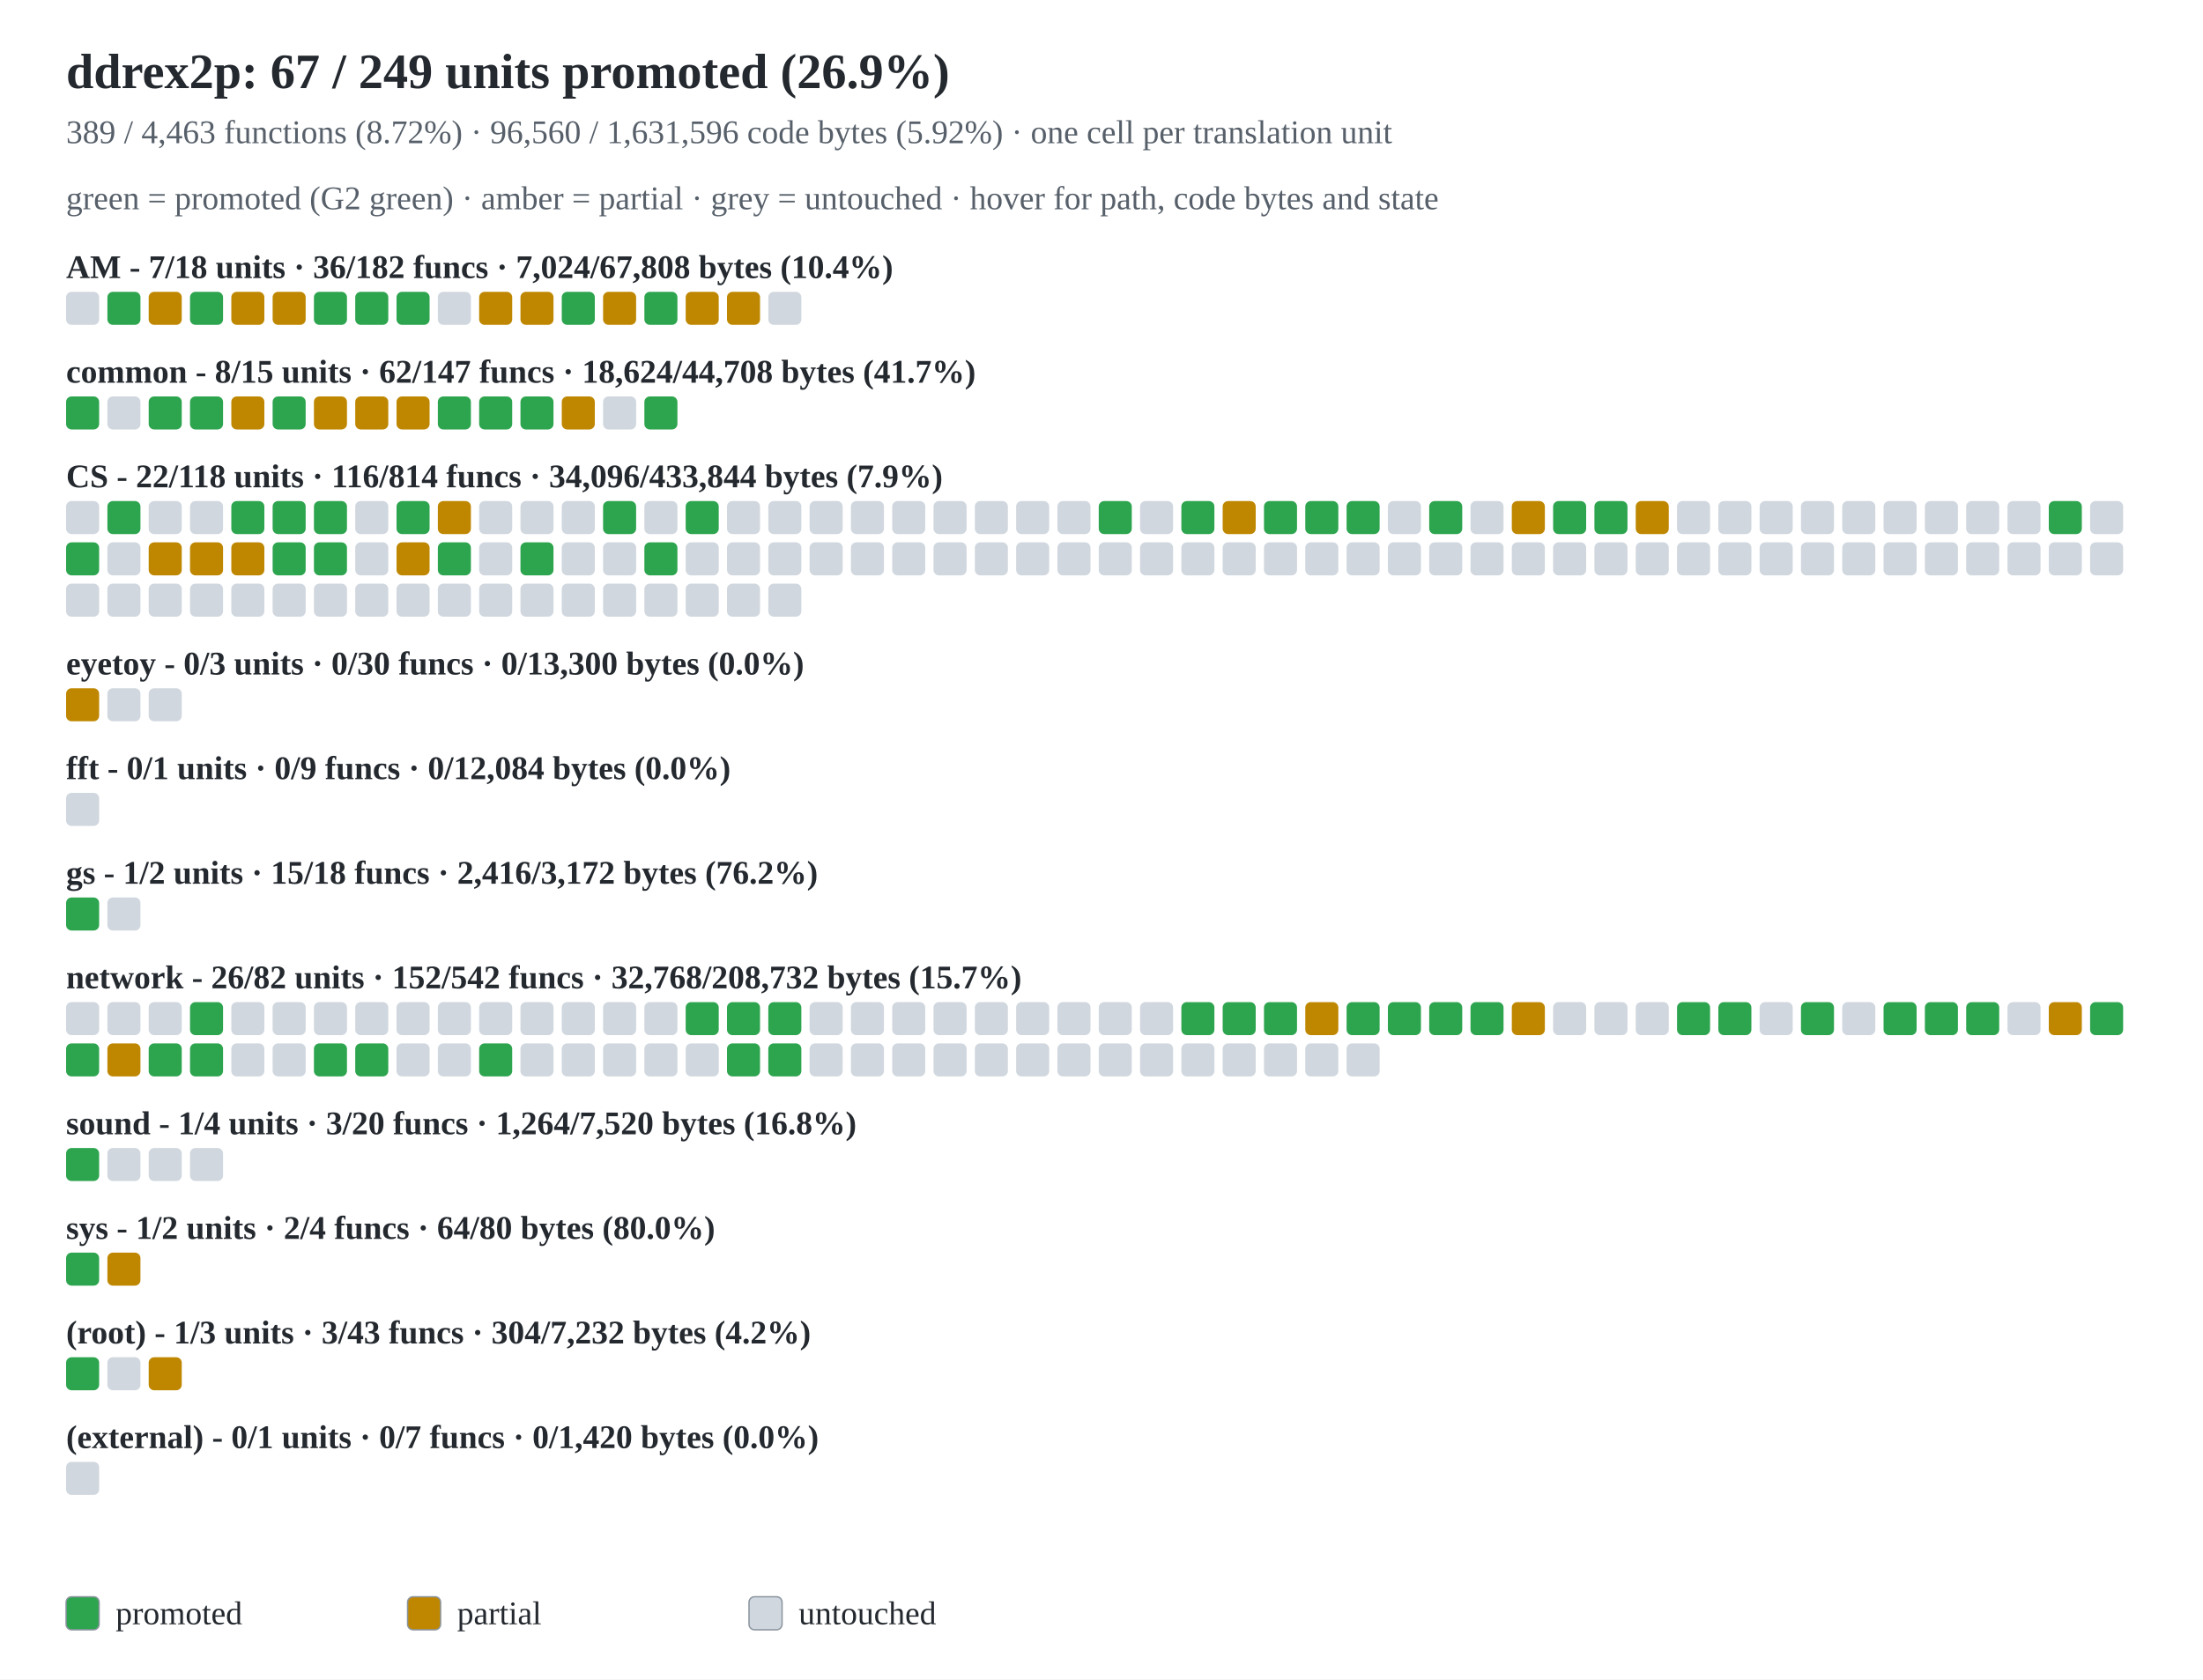
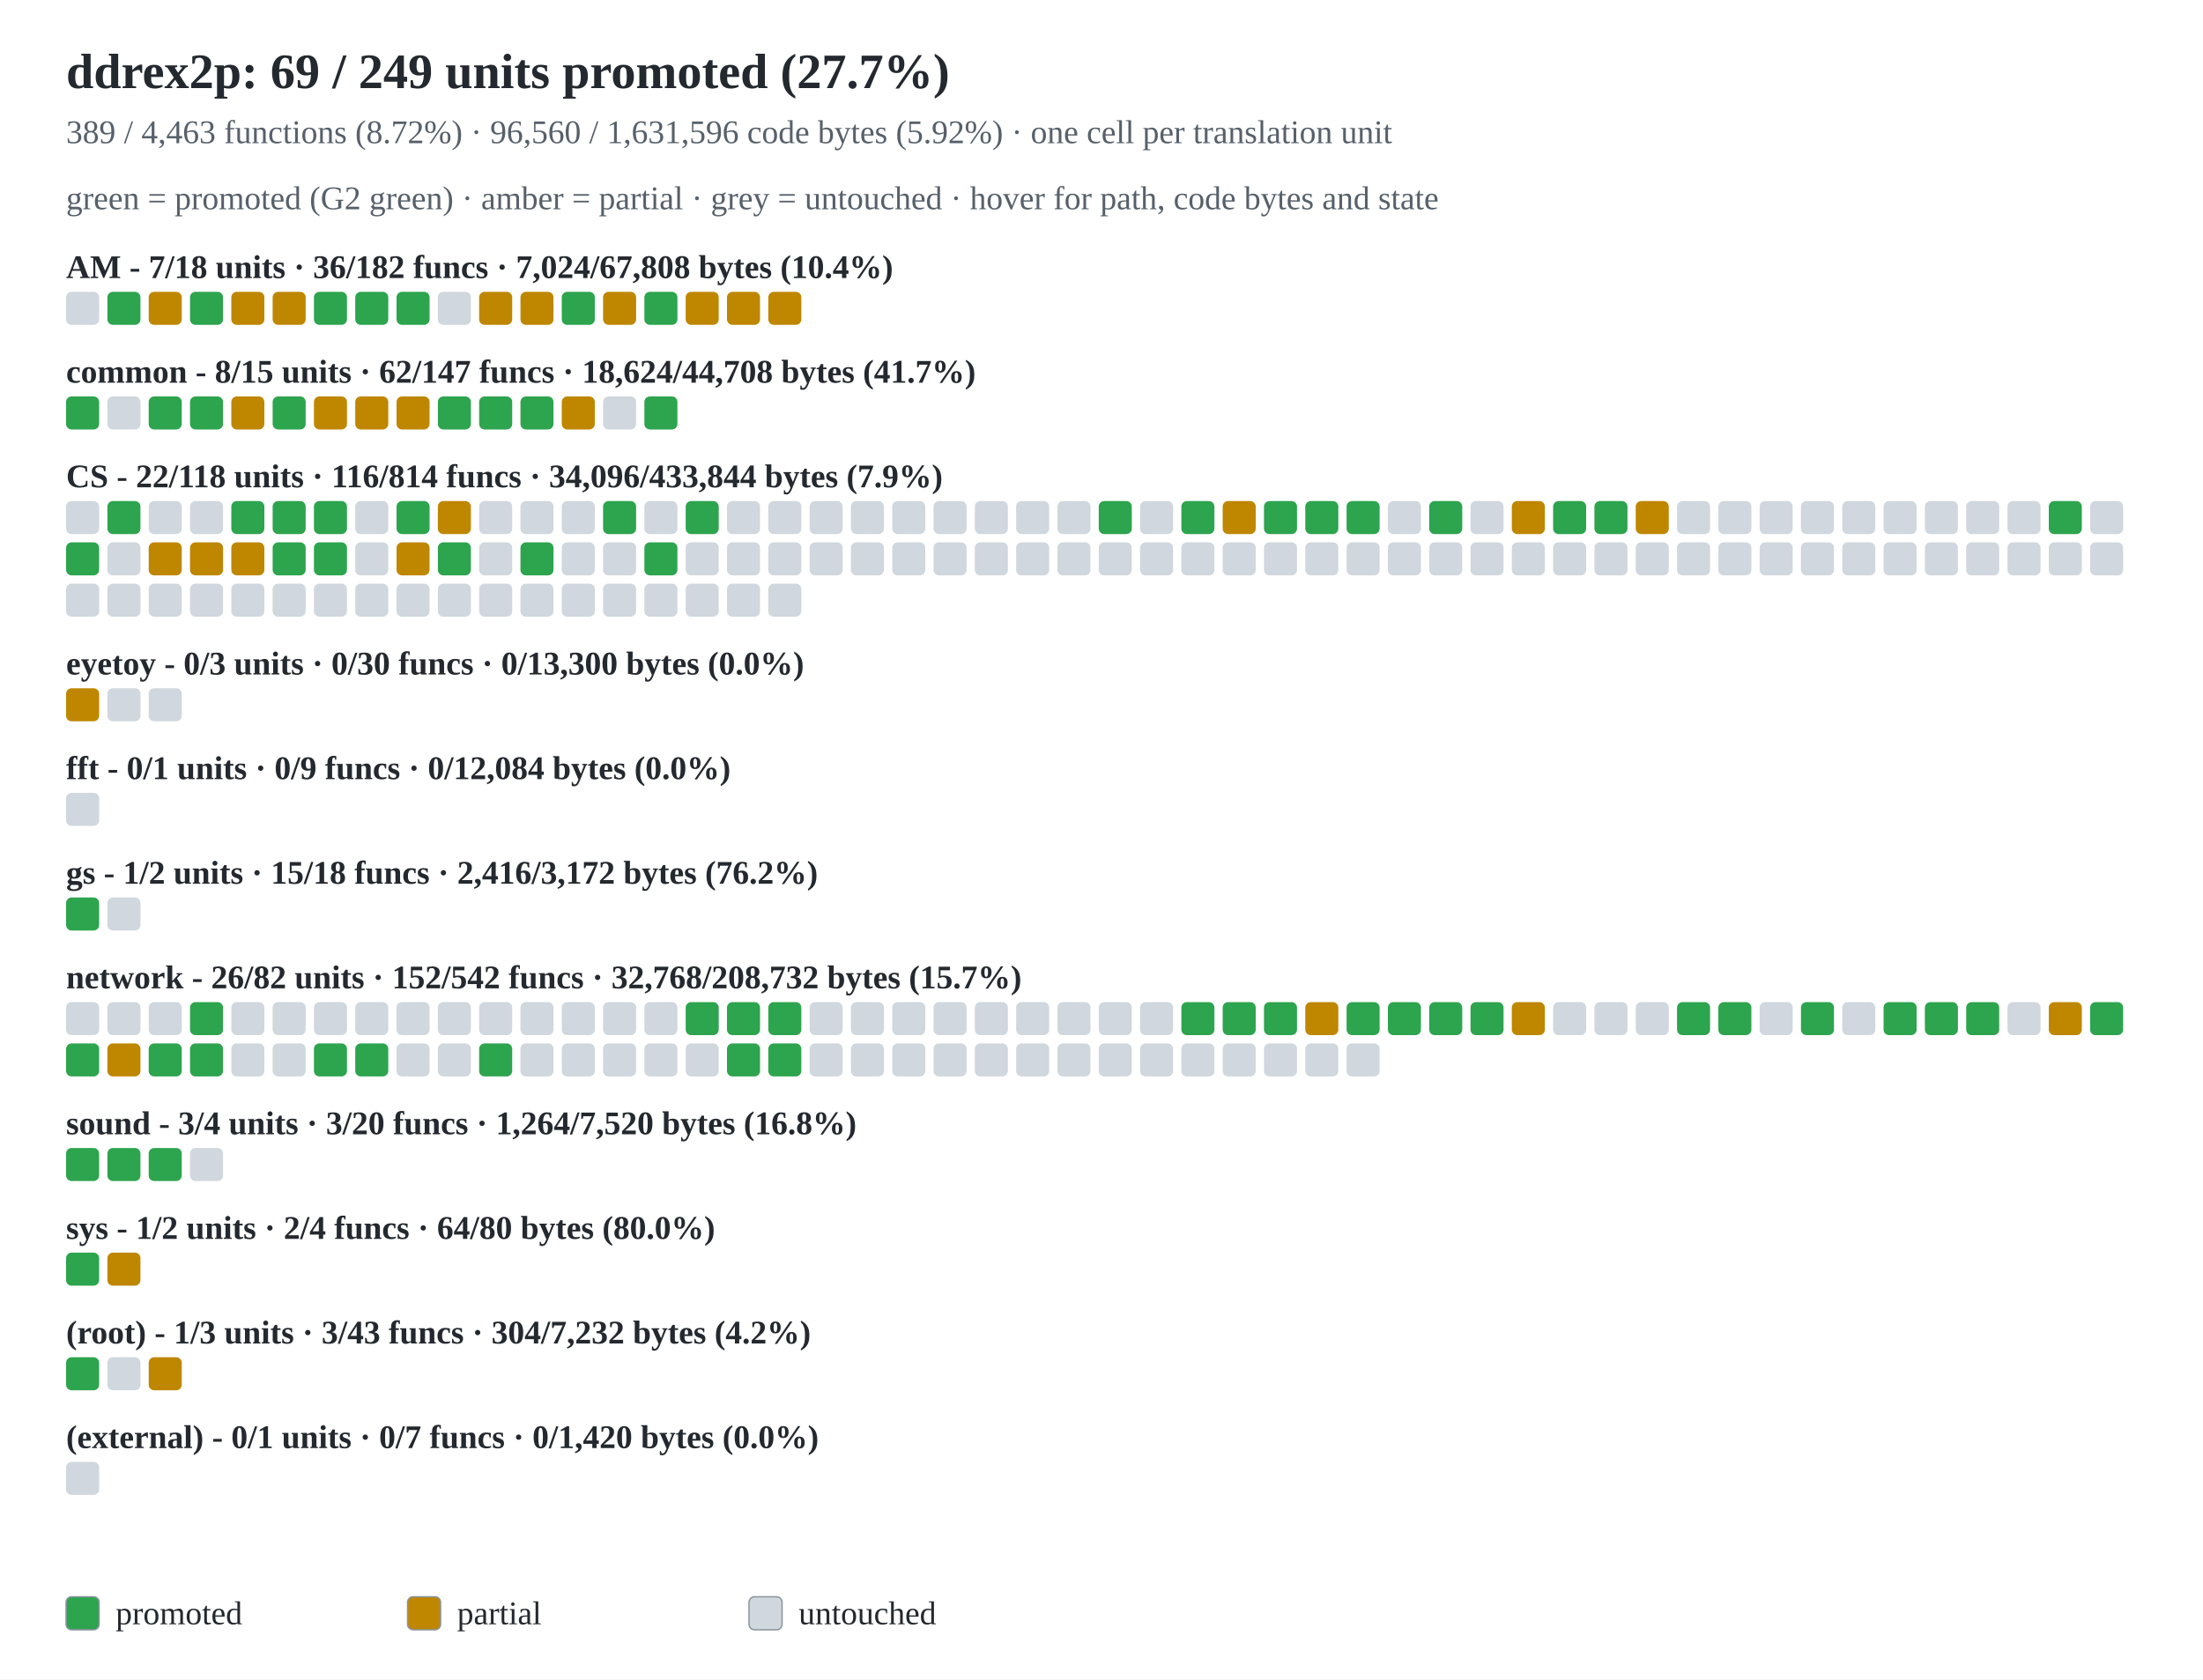
<svg xmlns="http://www.w3.org/2000/svg" width="800" height="610" viewBox="0 0 800 610" role="img" aria-label="ddrex2p translation unit heatmap">
  <rect width="800" height="610" fill="#ffffff" />
-   <text x="24" y="32" font-size="18" font-weight="600" fill="#24292f">ddrex2p: 67 / 249 units promoted (26.9%)</text>
+   <text x="24" y="32" font-size="18" font-weight="600" fill="#24292f">ddrex2p: 69 / 249 units promoted (27.7%)</text>
  <text x="24" y="52" font-size="12" fill="#57606a">389 / 4,463 functions (8.72%) · 96,560 / 1,631,596 code bytes (5.92%) · one cell per translation unit</text>
  <text x="24" y="76" font-size="12" fill="#57606a">green = promoted (G2 green) · amber = partial · grey = untouched · hover for path, code bytes and state</text>
  <g class="module" data-module="AM">
    <text x="24" y="101" font-size="12" font-weight="600" fill="#24292f">AM - 7/18 units · 36/182 funcs · 7,024/67,808 bytes (10.4%)</text>
    <rect class="cell" data-state="untouched" x="24" y="106" width="12" height="12" rx="2" fill="#d0d7de" />
    <rect class="cell" data-state="promoted" x="39" y="106" width="12" height="12" rx="2" fill="#2da44e" />
    <rect class="cell" data-state="partial" x="54" y="106" width="12" height="12" rx="2" fill="#bf8700" />
    <rect class="cell" data-state="promoted" x="69" y="106" width="12" height="12" rx="2" fill="#2da44e" />
    <rect class="cell" data-state="partial" x="84" y="106" width="12" height="12" rx="2" fill="#bf8700" />
    <rect class="cell" data-state="partial" x="99" y="106" width="12" height="12" rx="2" fill="#bf8700" />
    <rect class="cell" data-state="promoted" x="114" y="106" width="12" height="12" rx="2" fill="#2da44e" />
    <rect class="cell" data-state="promoted" x="129" y="106" width="12" height="12" rx="2" fill="#2da44e" />
    <rect class="cell" data-state="promoted" x="144" y="106" width="12" height="12" rx="2" fill="#2da44e" />
    <rect class="cell" data-state="untouched" x="159" y="106" width="12" height="12" rx="2" fill="#d0d7de" />
    <rect class="cell" data-state="partial" x="174" y="106" width="12" height="12" rx="2" fill="#bf8700" />
    <rect class="cell" data-state="partial" x="189" y="106" width="12" height="12" rx="2" fill="#bf8700" />
    <rect class="cell" data-state="promoted" x="204" y="106" width="12" height="12" rx="2" fill="#2da44e" />
    <rect class="cell" data-state="partial" x="219" y="106" width="12" height="12" rx="2" fill="#bf8700" />
    <rect class="cell" data-state="promoted" x="234" y="106" width="12" height="12" rx="2" fill="#2da44e" />
    <rect class="cell" data-state="partial" x="249" y="106" width="12" height="12" rx="2" fill="#bf8700" />
    <rect class="cell" data-state="partial" x="264" y="106" width="12" height="12" rx="2" fill="#bf8700" />
-     <rect class="cell" data-state="untouched" x="279" y="106" width="12" height="12" rx="2" fill="#d0d7de" />
+     <rect class="cell" data-state="partial" x="279" y="106" width="12" height="12" rx="2" fill="#bf8700" />
  </g>
  <g class="module" data-module="common">
    <text x="24" y="139" font-size="12" font-weight="600" fill="#24292f">common - 8/15 units · 62/147 funcs · 18,624/44,708 bytes (41.7%)</text>
    <rect class="cell" data-state="promoted" x="24" y="144" width="12" height="12" rx="2" fill="#2da44e" />
    <rect class="cell" data-state="untouched" x="39" y="144" width="12" height="12" rx="2" fill="#d0d7de" />
    <rect class="cell" data-state="promoted" x="54" y="144" width="12" height="12" rx="2" fill="#2da44e" />
    <rect class="cell" data-state="promoted" x="69" y="144" width="12" height="12" rx="2" fill="#2da44e" />
    <rect class="cell" data-state="partial" x="84" y="144" width="12" height="12" rx="2" fill="#bf8700" />
    <rect class="cell" data-state="promoted" x="99" y="144" width="12" height="12" rx="2" fill="#2da44e" />
    <rect class="cell" data-state="partial" x="114" y="144" width="12" height="12" rx="2" fill="#bf8700" />
    <rect class="cell" data-state="partial" x="129" y="144" width="12" height="12" rx="2" fill="#bf8700" />
    <rect class="cell" data-state="partial" x="144" y="144" width="12" height="12" rx="2" fill="#bf8700" />
    <rect class="cell" data-state="promoted" x="159" y="144" width="12" height="12" rx="2" fill="#2da44e" />
    <rect class="cell" data-state="promoted" x="174" y="144" width="12" height="12" rx="2" fill="#2da44e" />
    <rect class="cell" data-state="promoted" x="189" y="144" width="12" height="12" rx="2" fill="#2da44e" />
    <rect class="cell" data-state="partial" x="204" y="144" width="12" height="12" rx="2" fill="#bf8700" />
    <rect class="cell" data-state="untouched" x="219" y="144" width="12" height="12" rx="2" fill="#d0d7de" />
    <rect class="cell" data-state="promoted" x="234" y="144" width="12" height="12" rx="2" fill="#2da44e" />
  </g>
  <g class="module" data-module="CS">
    <text x="24" y="177" font-size="12" font-weight="600" fill="#24292f">CS - 22/118 units · 116/814 funcs · 34,096/433,844 bytes (7.9%)</text>
    <rect class="cell" data-state="untouched" x="24" y="182" width="12" height="12" rx="2" fill="#d0d7de" />
    <rect class="cell" data-state="promoted" x="39" y="182" width="12" height="12" rx="2" fill="#2da44e" />
    <rect class="cell" data-state="untouched" x="54" y="182" width="12" height="12" rx="2" fill="#d0d7de" />
    <rect class="cell" data-state="untouched" x="69" y="182" width="12" height="12" rx="2" fill="#d0d7de" />
    <rect class="cell" data-state="promoted" x="84" y="182" width="12" height="12" rx="2" fill="#2da44e" />
    <rect class="cell" data-state="promoted" x="99" y="182" width="12" height="12" rx="2" fill="#2da44e" />
    <rect class="cell" data-state="promoted" x="114" y="182" width="12" height="12" rx="2" fill="#2da44e" />
    <rect class="cell" data-state="untouched" x="129" y="182" width="12" height="12" rx="2" fill="#d0d7de" />
    <rect class="cell" data-state="promoted" x="144" y="182" width="12" height="12" rx="2" fill="#2da44e" />
    <rect class="cell" data-state="partial" x="159" y="182" width="12" height="12" rx="2" fill="#bf8700" />
    <rect class="cell" data-state="untouched" x="174" y="182" width="12" height="12" rx="2" fill="#d0d7de" />
    <rect class="cell" data-state="untouched" x="189" y="182" width="12" height="12" rx="2" fill="#d0d7de" />
    <rect class="cell" data-state="untouched" x="204" y="182" width="12" height="12" rx="2" fill="#d0d7de" />
    <rect class="cell" data-state="promoted" x="219" y="182" width="12" height="12" rx="2" fill="#2da44e" />
    <rect class="cell" data-state="untouched" x="234" y="182" width="12" height="12" rx="2" fill="#d0d7de" />
    <rect class="cell" data-state="promoted" x="249" y="182" width="12" height="12" rx="2" fill="#2da44e" />
    <rect class="cell" data-state="untouched" x="264" y="182" width="12" height="12" rx="2" fill="#d0d7de" />
    <rect class="cell" data-state="untouched" x="279" y="182" width="12" height="12" rx="2" fill="#d0d7de" />
    <rect class="cell" data-state="untouched" x="294" y="182" width="12" height="12" rx="2" fill="#d0d7de" />
    <rect class="cell" data-state="untouched" x="309" y="182" width="12" height="12" rx="2" fill="#d0d7de" />
    <rect class="cell" data-state="untouched" x="324" y="182" width="12" height="12" rx="2" fill="#d0d7de" />
    <rect class="cell" data-state="untouched" x="339" y="182" width="12" height="12" rx="2" fill="#d0d7de" />
    <rect class="cell" data-state="untouched" x="354" y="182" width="12" height="12" rx="2" fill="#d0d7de" />
    <rect class="cell" data-state="untouched" x="369" y="182" width="12" height="12" rx="2" fill="#d0d7de" />
    <rect class="cell" data-state="untouched" x="384" y="182" width="12" height="12" rx="2" fill="#d0d7de" />
    <rect class="cell" data-state="promoted" x="399" y="182" width="12" height="12" rx="2" fill="#2da44e" />
    <rect class="cell" data-state="untouched" x="414" y="182" width="12" height="12" rx="2" fill="#d0d7de" />
    <rect class="cell" data-state="promoted" x="429" y="182" width="12" height="12" rx="2" fill="#2da44e" />
    <rect class="cell" data-state="partial" x="444" y="182" width="12" height="12" rx="2" fill="#bf8700" />
    <rect class="cell" data-state="promoted" x="459" y="182" width="12" height="12" rx="2" fill="#2da44e" />
    <rect class="cell" data-state="promoted" x="474" y="182" width="12" height="12" rx="2" fill="#2da44e" />
    <rect class="cell" data-state="promoted" x="489" y="182" width="12" height="12" rx="2" fill="#2da44e" />
    <rect class="cell" data-state="untouched" x="504" y="182" width="12" height="12" rx="2" fill="#d0d7de" />
    <rect class="cell" data-state="promoted" x="519" y="182" width="12" height="12" rx="2" fill="#2da44e" />
    <rect class="cell" data-state="untouched" x="534" y="182" width="12" height="12" rx="2" fill="#d0d7de" />
    <rect class="cell" data-state="partial" x="549" y="182" width="12" height="12" rx="2" fill="#bf8700" />
    <rect class="cell" data-state="promoted" x="564" y="182" width="12" height="12" rx="2" fill="#2da44e" />
    <rect class="cell" data-state="promoted" x="579" y="182" width="12" height="12" rx="2" fill="#2da44e" />
    <rect class="cell" data-state="partial" x="594" y="182" width="12" height="12" rx="2" fill="#bf8700" />
    <rect class="cell" data-state="untouched" x="609" y="182" width="12" height="12" rx="2" fill="#d0d7de" />
    <rect class="cell" data-state="untouched" x="624" y="182" width="12" height="12" rx="2" fill="#d0d7de" />
    <rect class="cell" data-state="untouched" x="639" y="182" width="12" height="12" rx="2" fill="#d0d7de" />
    <rect class="cell" data-state="untouched" x="654" y="182" width="12" height="12" rx="2" fill="#d0d7de" />
    <rect class="cell" data-state="untouched" x="669" y="182" width="12" height="12" rx="2" fill="#d0d7de" />
    <rect class="cell" data-state="untouched" x="684" y="182" width="12" height="12" rx="2" fill="#d0d7de" />
    <rect class="cell" data-state="untouched" x="699" y="182" width="12" height="12" rx="2" fill="#d0d7de" />
    <rect class="cell" data-state="untouched" x="714" y="182" width="12" height="12" rx="2" fill="#d0d7de" />
    <rect class="cell" data-state="untouched" x="729" y="182" width="12" height="12" rx="2" fill="#d0d7de" />
    <rect class="cell" data-state="promoted" x="744" y="182" width="12" height="12" rx="2" fill="#2da44e" />
    <rect class="cell" data-state="untouched" x="759" y="182" width="12" height="12" rx="2" fill="#d0d7de" />
    <rect class="cell" data-state="promoted" x="24" y="197" width="12" height="12" rx="2" fill="#2da44e" />
    <rect class="cell" data-state="untouched" x="39" y="197" width="12" height="12" rx="2" fill="#d0d7de" />
    <rect class="cell" data-state="partial" x="54" y="197" width="12" height="12" rx="2" fill="#bf8700" />
    <rect class="cell" data-state="partial" x="69" y="197" width="12" height="12" rx="2" fill="#bf8700" />
    <rect class="cell" data-state="partial" x="84" y="197" width="12" height="12" rx="2" fill="#bf8700" />
    <rect class="cell" data-state="promoted" x="99" y="197" width="12" height="12" rx="2" fill="#2da44e" />
    <rect class="cell" data-state="promoted" x="114" y="197" width="12" height="12" rx="2" fill="#2da44e" />
    <rect class="cell" data-state="untouched" x="129" y="197" width="12" height="12" rx="2" fill="#d0d7de" />
    <rect class="cell" data-state="partial" x="144" y="197" width="12" height="12" rx="2" fill="#bf8700" />
    <rect class="cell" data-state="promoted" x="159" y="197" width="12" height="12" rx="2" fill="#2da44e" />
    <rect class="cell" data-state="untouched" x="174" y="197" width="12" height="12" rx="2" fill="#d0d7de" />
    <rect class="cell" data-state="promoted" x="189" y="197" width="12" height="12" rx="2" fill="#2da44e" />
    <rect class="cell" data-state="untouched" x="204" y="197" width="12" height="12" rx="2" fill="#d0d7de" />
    <rect class="cell" data-state="untouched" x="219" y="197" width="12" height="12" rx="2" fill="#d0d7de" />
    <rect class="cell" data-state="promoted" x="234" y="197" width="12" height="12" rx="2" fill="#2da44e" />
    <rect class="cell" data-state="untouched" x="249" y="197" width="12" height="12" rx="2" fill="#d0d7de" />
    <rect class="cell" data-state="untouched" x="264" y="197" width="12" height="12" rx="2" fill="#d0d7de" />
    <rect class="cell" data-state="untouched" x="279" y="197" width="12" height="12" rx="2" fill="#d0d7de" />
    <rect class="cell" data-state="untouched" x="294" y="197" width="12" height="12" rx="2" fill="#d0d7de" />
    <rect class="cell" data-state="untouched" x="309" y="197" width="12" height="12" rx="2" fill="#d0d7de" />
    <rect class="cell" data-state="untouched" x="324" y="197" width="12" height="12" rx="2" fill="#d0d7de" />
    <rect class="cell" data-state="untouched" x="339" y="197" width="12" height="12" rx="2" fill="#d0d7de" />
    <rect class="cell" data-state="untouched" x="354" y="197" width="12" height="12" rx="2" fill="#d0d7de" />
    <rect class="cell" data-state="untouched" x="369" y="197" width="12" height="12" rx="2" fill="#d0d7de" />
    <rect class="cell" data-state="untouched" x="384" y="197" width="12" height="12" rx="2" fill="#d0d7de" />
    <rect class="cell" data-state="untouched" x="399" y="197" width="12" height="12" rx="2" fill="#d0d7de" />
    <rect class="cell" data-state="untouched" x="414" y="197" width="12" height="12" rx="2" fill="#d0d7de" />
    <rect class="cell" data-state="untouched" x="429" y="197" width="12" height="12" rx="2" fill="#d0d7de" />
    <rect class="cell" data-state="untouched" x="444" y="197" width="12" height="12" rx="2" fill="#d0d7de" />
    <rect class="cell" data-state="untouched" x="459" y="197" width="12" height="12" rx="2" fill="#d0d7de" />
    <rect class="cell" data-state="untouched" x="474" y="197" width="12" height="12" rx="2" fill="#d0d7de" />
    <rect class="cell" data-state="untouched" x="489" y="197" width="12" height="12" rx="2" fill="#d0d7de" />
    <rect class="cell" data-state="untouched" x="504" y="197" width="12" height="12" rx="2" fill="#d0d7de" />
    <rect class="cell" data-state="untouched" x="519" y="197" width="12" height="12" rx="2" fill="#d0d7de" />
    <rect class="cell" data-state="untouched" x="534" y="197" width="12" height="12" rx="2" fill="#d0d7de" />
    <rect class="cell" data-state="untouched" x="549" y="197" width="12" height="12" rx="2" fill="#d0d7de" />
    <rect class="cell" data-state="untouched" x="564" y="197" width="12" height="12" rx="2" fill="#d0d7de" />
    <rect class="cell" data-state="untouched" x="579" y="197" width="12" height="12" rx="2" fill="#d0d7de" />
    <rect class="cell" data-state="untouched" x="594" y="197" width="12" height="12" rx="2" fill="#d0d7de" />
    <rect class="cell" data-state="untouched" x="609" y="197" width="12" height="12" rx="2" fill="#d0d7de" />
    <rect class="cell" data-state="untouched" x="624" y="197" width="12" height="12" rx="2" fill="#d0d7de" />
    <rect class="cell" data-state="untouched" x="639" y="197" width="12" height="12" rx="2" fill="#d0d7de" />
    <rect class="cell" data-state="untouched" x="654" y="197" width="12" height="12" rx="2" fill="#d0d7de" />
    <rect class="cell" data-state="untouched" x="669" y="197" width="12" height="12" rx="2" fill="#d0d7de" />
    <rect class="cell" data-state="untouched" x="684" y="197" width="12" height="12" rx="2" fill="#d0d7de" />
    <rect class="cell" data-state="untouched" x="699" y="197" width="12" height="12" rx="2" fill="#d0d7de" />
    <rect class="cell" data-state="untouched" x="714" y="197" width="12" height="12" rx="2" fill="#d0d7de" />
    <rect class="cell" data-state="untouched" x="729" y="197" width="12" height="12" rx="2" fill="#d0d7de" />
    <rect class="cell" data-state="untouched" x="744" y="197" width="12" height="12" rx="2" fill="#d0d7de" />
    <rect class="cell" data-state="untouched" x="759" y="197" width="12" height="12" rx="2" fill="#d0d7de" />
    <rect class="cell" data-state="untouched" x="24" y="212" width="12" height="12" rx="2" fill="#d0d7de" />
    <rect class="cell" data-state="untouched" x="39" y="212" width="12" height="12" rx="2" fill="#d0d7de" />
    <rect class="cell" data-state="untouched" x="54" y="212" width="12" height="12" rx="2" fill="#d0d7de" />
    <rect class="cell" data-state="untouched" x="69" y="212" width="12" height="12" rx="2" fill="#d0d7de" />
    <rect class="cell" data-state="untouched" x="84" y="212" width="12" height="12" rx="2" fill="#d0d7de" />
    <rect class="cell" data-state="untouched" x="99" y="212" width="12" height="12" rx="2" fill="#d0d7de" />
    <rect class="cell" data-state="untouched" x="114" y="212" width="12" height="12" rx="2" fill="#d0d7de" />
    <rect class="cell" data-state="untouched" x="129" y="212" width="12" height="12" rx="2" fill="#d0d7de" />
    <rect class="cell" data-state="untouched" x="144" y="212" width="12" height="12" rx="2" fill="#d0d7de" />
    <rect class="cell" data-state="untouched" x="159" y="212" width="12" height="12" rx="2" fill="#d0d7de" />
    <rect class="cell" data-state="untouched" x="174" y="212" width="12" height="12" rx="2" fill="#d0d7de" />
    <rect class="cell" data-state="untouched" x="189" y="212" width="12" height="12" rx="2" fill="#d0d7de" />
    <rect class="cell" data-state="untouched" x="204" y="212" width="12" height="12" rx="2" fill="#d0d7de" />
    <rect class="cell" data-state="untouched" x="219" y="212" width="12" height="12" rx="2" fill="#d0d7de" />
    <rect class="cell" data-state="untouched" x="234" y="212" width="12" height="12" rx="2" fill="#d0d7de" />
    <rect class="cell" data-state="untouched" x="249" y="212" width="12" height="12" rx="2" fill="#d0d7de" />
    <rect class="cell" data-state="untouched" x="264" y="212" width="12" height="12" rx="2" fill="#d0d7de" />
    <rect class="cell" data-state="untouched" x="279" y="212" width="12" height="12" rx="2" fill="#d0d7de" />
  </g>
  <g class="module" data-module="eyetoy">
    <text x="24" y="245" font-size="12" font-weight="600" fill="#24292f">eyetoy - 0/3 units · 0/30 funcs · 0/13,300 bytes (0.0%)</text>
    <rect class="cell" data-state="partial" x="24" y="250" width="12" height="12" rx="2" fill="#bf8700" />
    <rect class="cell" data-state="untouched" x="39" y="250" width="12" height="12" rx="2" fill="#d0d7de" />
    <rect class="cell" data-state="untouched" x="54" y="250" width="12" height="12" rx="2" fill="#d0d7de" />
  </g>
  <g class="module" data-module="fft">
    <text x="24" y="283" font-size="12" font-weight="600" fill="#24292f">fft - 0/1 units · 0/9 funcs · 0/12,084 bytes (0.0%)</text>
    <rect class="cell" data-state="untouched" x="24" y="288" width="12" height="12" rx="2" fill="#d0d7de" />
  </g>
  <g class="module" data-module="gs">
    <text x="24" y="321" font-size="12" font-weight="600" fill="#24292f">gs - 1/2 units · 15/18 funcs · 2,416/3,172 bytes (76.2%)</text>
    <rect class="cell" data-state="promoted" x="24" y="326" width="12" height="12" rx="2" fill="#2da44e" />
    <rect class="cell" data-state="untouched" x="39" y="326" width="12" height="12" rx="2" fill="#d0d7de" />
  </g>
  <g class="module" data-module="network">
    <text x="24" y="359" font-size="12" font-weight="600" fill="#24292f">network - 26/82 units · 152/542 funcs · 32,768/208,732 bytes (15.7%)</text>
    <rect class="cell" data-state="untouched" x="24" y="364" width="12" height="12" rx="2" fill="#d0d7de" />
    <rect class="cell" data-state="untouched" x="39" y="364" width="12" height="12" rx="2" fill="#d0d7de" />
    <rect class="cell" data-state="untouched" x="54" y="364" width="12" height="12" rx="2" fill="#d0d7de" />
    <rect class="cell" data-state="promoted" x="69" y="364" width="12" height="12" rx="2" fill="#2da44e" />
    <rect class="cell" data-state="untouched" x="84" y="364" width="12" height="12" rx="2" fill="#d0d7de" />
    <rect class="cell" data-state="untouched" x="99" y="364" width="12" height="12" rx="2" fill="#d0d7de" />
    <rect class="cell" data-state="untouched" x="114" y="364" width="12" height="12" rx="2" fill="#d0d7de" />
    <rect class="cell" data-state="untouched" x="129" y="364" width="12" height="12" rx="2" fill="#d0d7de" />
    <rect class="cell" data-state="untouched" x="144" y="364" width="12" height="12" rx="2" fill="#d0d7de" />
    <rect class="cell" data-state="untouched" x="159" y="364" width="12" height="12" rx="2" fill="#d0d7de" />
    <rect class="cell" data-state="untouched" x="174" y="364" width="12" height="12" rx="2" fill="#d0d7de" />
    <rect class="cell" data-state="untouched" x="189" y="364" width="12" height="12" rx="2" fill="#d0d7de" />
    <rect class="cell" data-state="untouched" x="204" y="364" width="12" height="12" rx="2" fill="#d0d7de" />
    <rect class="cell" data-state="untouched" x="219" y="364" width="12" height="12" rx="2" fill="#d0d7de" />
    <rect class="cell" data-state="untouched" x="234" y="364" width="12" height="12" rx="2" fill="#d0d7de" />
    <rect class="cell" data-state="promoted" x="249" y="364" width="12" height="12" rx="2" fill="#2da44e" />
    <rect class="cell" data-state="promoted" x="264" y="364" width="12" height="12" rx="2" fill="#2da44e" />
    <rect class="cell" data-state="promoted" x="279" y="364" width="12" height="12" rx="2" fill="#2da44e" />
    <rect class="cell" data-state="untouched" x="294" y="364" width="12" height="12" rx="2" fill="#d0d7de" />
    <rect class="cell" data-state="untouched" x="309" y="364" width="12" height="12" rx="2" fill="#d0d7de" />
    <rect class="cell" data-state="untouched" x="324" y="364" width="12" height="12" rx="2" fill="#d0d7de" />
    <rect class="cell" data-state="untouched" x="339" y="364" width="12" height="12" rx="2" fill="#d0d7de" />
    <rect class="cell" data-state="untouched" x="354" y="364" width="12" height="12" rx="2" fill="#d0d7de" />
    <rect class="cell" data-state="untouched" x="369" y="364" width="12" height="12" rx="2" fill="#d0d7de" />
    <rect class="cell" data-state="untouched" x="384" y="364" width="12" height="12" rx="2" fill="#d0d7de" />
    <rect class="cell" data-state="untouched" x="399" y="364" width="12" height="12" rx="2" fill="#d0d7de" />
    <rect class="cell" data-state="untouched" x="414" y="364" width="12" height="12" rx="2" fill="#d0d7de" />
    <rect class="cell" data-state="promoted" x="429" y="364" width="12" height="12" rx="2" fill="#2da44e" />
    <rect class="cell" data-state="promoted" x="444" y="364" width="12" height="12" rx="2" fill="#2da44e" />
    <rect class="cell" data-state="promoted" x="459" y="364" width="12" height="12" rx="2" fill="#2da44e" />
    <rect class="cell" data-state="partial" x="474" y="364" width="12" height="12" rx="2" fill="#bf8700" />
    <rect class="cell" data-state="promoted" x="489" y="364" width="12" height="12" rx="2" fill="#2da44e" />
    <rect class="cell" data-state="promoted" x="504" y="364" width="12" height="12" rx="2" fill="#2da44e" />
    <rect class="cell" data-state="promoted" x="519" y="364" width="12" height="12" rx="2" fill="#2da44e" />
    <rect class="cell" data-state="promoted" x="534" y="364" width="12" height="12" rx="2" fill="#2da44e" />
    <rect class="cell" data-state="partial" x="549" y="364" width="12" height="12" rx="2" fill="#bf8700" />
    <rect class="cell" data-state="untouched" x="564" y="364" width="12" height="12" rx="2" fill="#d0d7de" />
    <rect class="cell" data-state="untouched" x="579" y="364" width="12" height="12" rx="2" fill="#d0d7de" />
    <rect class="cell" data-state="untouched" x="594" y="364" width="12" height="12" rx="2" fill="#d0d7de" />
    <rect class="cell" data-state="promoted" x="609" y="364" width="12" height="12" rx="2" fill="#2da44e" />
    <rect class="cell" data-state="promoted" x="624" y="364" width="12" height="12" rx="2" fill="#2da44e" />
    <rect class="cell" data-state="untouched" x="639" y="364" width="12" height="12" rx="2" fill="#d0d7de" />
    <rect class="cell" data-state="promoted" x="654" y="364" width="12" height="12" rx="2" fill="#2da44e" />
    <rect class="cell" data-state="untouched" x="669" y="364" width="12" height="12" rx="2" fill="#d0d7de" />
    <rect class="cell" data-state="promoted" x="684" y="364" width="12" height="12" rx="2" fill="#2da44e" />
    <rect class="cell" data-state="promoted" x="699" y="364" width="12" height="12" rx="2" fill="#2da44e" />
    <rect class="cell" data-state="promoted" x="714" y="364" width="12" height="12" rx="2" fill="#2da44e" />
    <rect class="cell" data-state="untouched" x="729" y="364" width="12" height="12" rx="2" fill="#d0d7de" />
    <rect class="cell" data-state="partial" x="744" y="364" width="12" height="12" rx="2" fill="#bf8700" />
    <rect class="cell" data-state="promoted" x="759" y="364" width="12" height="12" rx="2" fill="#2da44e" />
    <rect class="cell" data-state="promoted" x="24" y="379" width="12" height="12" rx="2" fill="#2da44e" />
    <rect class="cell" data-state="partial" x="39" y="379" width="12" height="12" rx="2" fill="#bf8700" />
    <rect class="cell" data-state="promoted" x="54" y="379" width="12" height="12" rx="2" fill="#2da44e" />
    <rect class="cell" data-state="promoted" x="69" y="379" width="12" height="12" rx="2" fill="#2da44e" />
    <rect class="cell" data-state="untouched" x="84" y="379" width="12" height="12" rx="2" fill="#d0d7de" />
    <rect class="cell" data-state="untouched" x="99" y="379" width="12" height="12" rx="2" fill="#d0d7de" />
    <rect class="cell" data-state="promoted" x="114" y="379" width="12" height="12" rx="2" fill="#2da44e" />
    <rect class="cell" data-state="promoted" x="129" y="379" width="12" height="12" rx="2" fill="#2da44e" />
    <rect class="cell" data-state="untouched" x="144" y="379" width="12" height="12" rx="2" fill="#d0d7de" />
    <rect class="cell" data-state="untouched" x="159" y="379" width="12" height="12" rx="2" fill="#d0d7de" />
    <rect class="cell" data-state="promoted" x="174" y="379" width="12" height="12" rx="2" fill="#2da44e" />
    <rect class="cell" data-state="untouched" x="189" y="379" width="12" height="12" rx="2" fill="#d0d7de" />
    <rect class="cell" data-state="untouched" x="204" y="379" width="12" height="12" rx="2" fill="#d0d7de" />
    <rect class="cell" data-state="untouched" x="219" y="379" width="12" height="12" rx="2" fill="#d0d7de" />
    <rect class="cell" data-state="untouched" x="234" y="379" width="12" height="12" rx="2" fill="#d0d7de" />
    <rect class="cell" data-state="untouched" x="249" y="379" width="12" height="12" rx="2" fill="#d0d7de" />
    <rect class="cell" data-state="promoted" x="264" y="379" width="12" height="12" rx="2" fill="#2da44e" />
    <rect class="cell" data-state="promoted" x="279" y="379" width="12" height="12" rx="2" fill="#2da44e" />
    <rect class="cell" data-state="untouched" x="294" y="379" width="12" height="12" rx="2" fill="#d0d7de" />
    <rect class="cell" data-state="untouched" x="309" y="379" width="12" height="12" rx="2" fill="#d0d7de" />
    <rect class="cell" data-state="untouched" x="324" y="379" width="12" height="12" rx="2" fill="#d0d7de" />
    <rect class="cell" data-state="untouched" x="339" y="379" width="12" height="12" rx="2" fill="#d0d7de" />
    <rect class="cell" data-state="untouched" x="354" y="379" width="12" height="12" rx="2" fill="#d0d7de" />
    <rect class="cell" data-state="untouched" x="369" y="379" width="12" height="12" rx="2" fill="#d0d7de" />
    <rect class="cell" data-state="untouched" x="384" y="379" width="12" height="12" rx="2" fill="#d0d7de" />
    <rect class="cell" data-state="untouched" x="399" y="379" width="12" height="12" rx="2" fill="#d0d7de" />
    <rect class="cell" data-state="untouched" x="414" y="379" width="12" height="12" rx="2" fill="#d0d7de" />
    <rect class="cell" data-state="untouched" x="429" y="379" width="12" height="12" rx="2" fill="#d0d7de" />
    <rect class="cell" data-state="untouched" x="444" y="379" width="12" height="12" rx="2" fill="#d0d7de" />
    <rect class="cell" data-state="untouched" x="459" y="379" width="12" height="12" rx="2" fill="#d0d7de" />
    <rect class="cell" data-state="untouched" x="474" y="379" width="12" height="12" rx="2" fill="#d0d7de" />
    <rect class="cell" data-state="untouched" x="489" y="379" width="12" height="12" rx="2" fill="#d0d7de" />
  </g>
  <g class="module" data-module="sound">
-     <text x="24" y="412" font-size="12" font-weight="600" fill="#24292f">sound - 1/4 units · 3/20 funcs · 1,264/7,520 bytes (16.8%)</text>
+     <text x="24" y="412" font-size="12" font-weight="600" fill="#24292f">sound - 3/4 units · 3/20 funcs · 1,264/7,520 bytes (16.8%)</text>
    <rect class="cell" data-state="promoted" x="24" y="417" width="12" height="12" rx="2" fill="#2da44e" />
-     <rect class="cell" data-state="untouched" x="39" y="417" width="12" height="12" rx="2" fill="#d0d7de" />
-     <rect class="cell" data-state="untouched" x="54" y="417" width="12" height="12" rx="2" fill="#d0d7de" />
+     <rect class="cell" data-state="promoted" x="39" y="417" width="12" height="12" rx="2" fill="#2da44e" />
+     <rect class="cell" data-state="promoted" x="54" y="417" width="12" height="12" rx="2" fill="#2da44e" />
    <rect class="cell" data-state="untouched" x="69" y="417" width="12" height="12" rx="2" fill="#d0d7de" />
  </g>
  <g class="module" data-module="sys">
    <text x="24" y="450" font-size="12" font-weight="600" fill="#24292f">sys - 1/2 units · 2/4 funcs · 64/80 bytes (80.0%)</text>
    <rect class="cell" data-state="promoted" x="24" y="455" width="12" height="12" rx="2" fill="#2da44e" />
    <rect class="cell" data-state="partial" x="39" y="455" width="12" height="12" rx="2" fill="#bf8700" />
  </g>
  <g class="module" data-module="(root)">
    <text x="24" y="488" font-size="12" font-weight="600" fill="#24292f">(root) - 1/3 units · 3/43 funcs · 304/7,232 bytes (4.2%)</text>
    <rect class="cell" data-state="promoted" x="24" y="493" width="12" height="12" rx="2" fill="#2da44e" />
    <rect class="cell" data-state="untouched" x="39" y="493" width="12" height="12" rx="2" fill="#d0d7de" />
    <rect class="cell" data-state="partial" x="54" y="493" width="12" height="12" rx="2" fill="#bf8700" />
  </g>
  <g class="module" data-module="(external)">
    <text x="24" y="526" font-size="12" font-weight="600" fill="#24292f">(external) - 0/1 units · 0/7 funcs · 0/1,420 bytes (0.0%)</text>
    <rect class="cell" data-state="untouched" x="24" y="531" width="12" height="12" rx="2" fill="#d0d7de" />
  </g>
  <g transform="translate(0 580)" class="legend">
    <rect x="24" y="0" width="12" height="12" rx="2" fill="#2da44e" stroke="#8c959f" stroke-width="0.5" />
    <text x="42" y="10" font-size="12" fill="#24292f">promoted</text>
    <rect x="148" y="0" width="12" height="12" rx="2" fill="#bf8700" stroke="#8c959f" stroke-width="0.5" />
    <text x="166" y="10" font-size="12" fill="#24292f">partial</text>
    <rect x="272" y="0" width="12" height="12" rx="2" fill="#d0d7de" stroke="#8c959f" stroke-width="0.5" />
    <text x="290" y="10" font-size="12" fill="#24292f">untouched</text>
  </g>
</svg>
